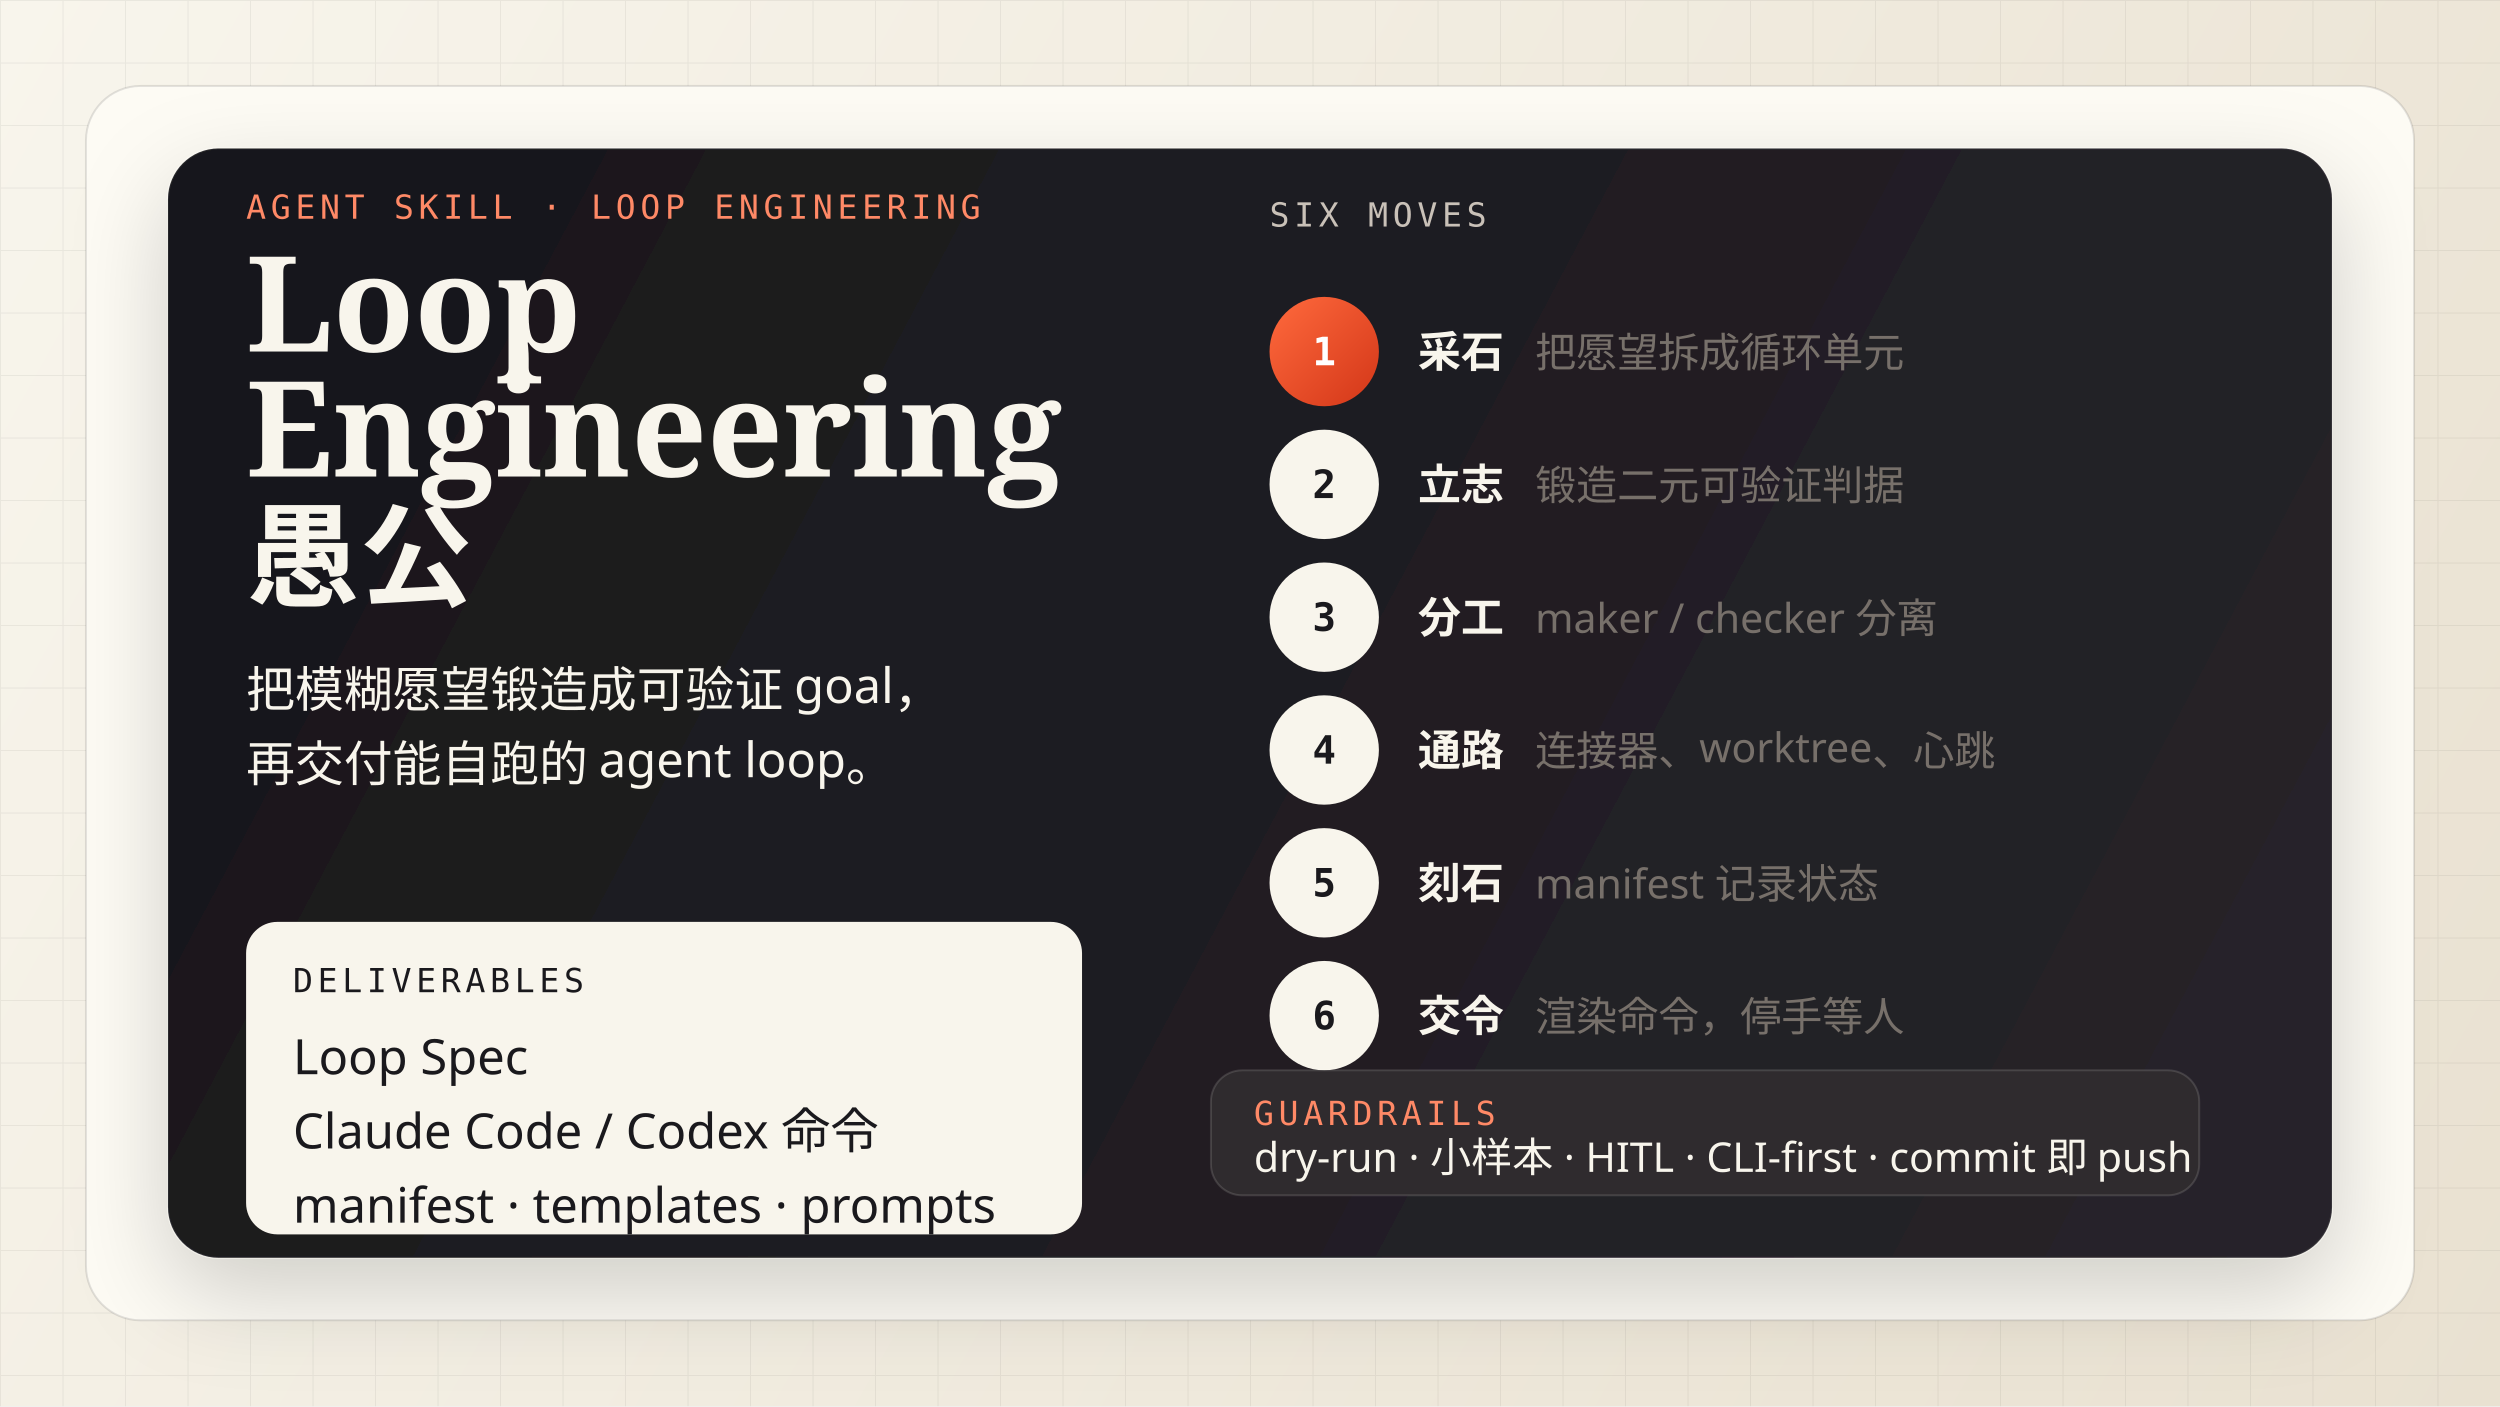
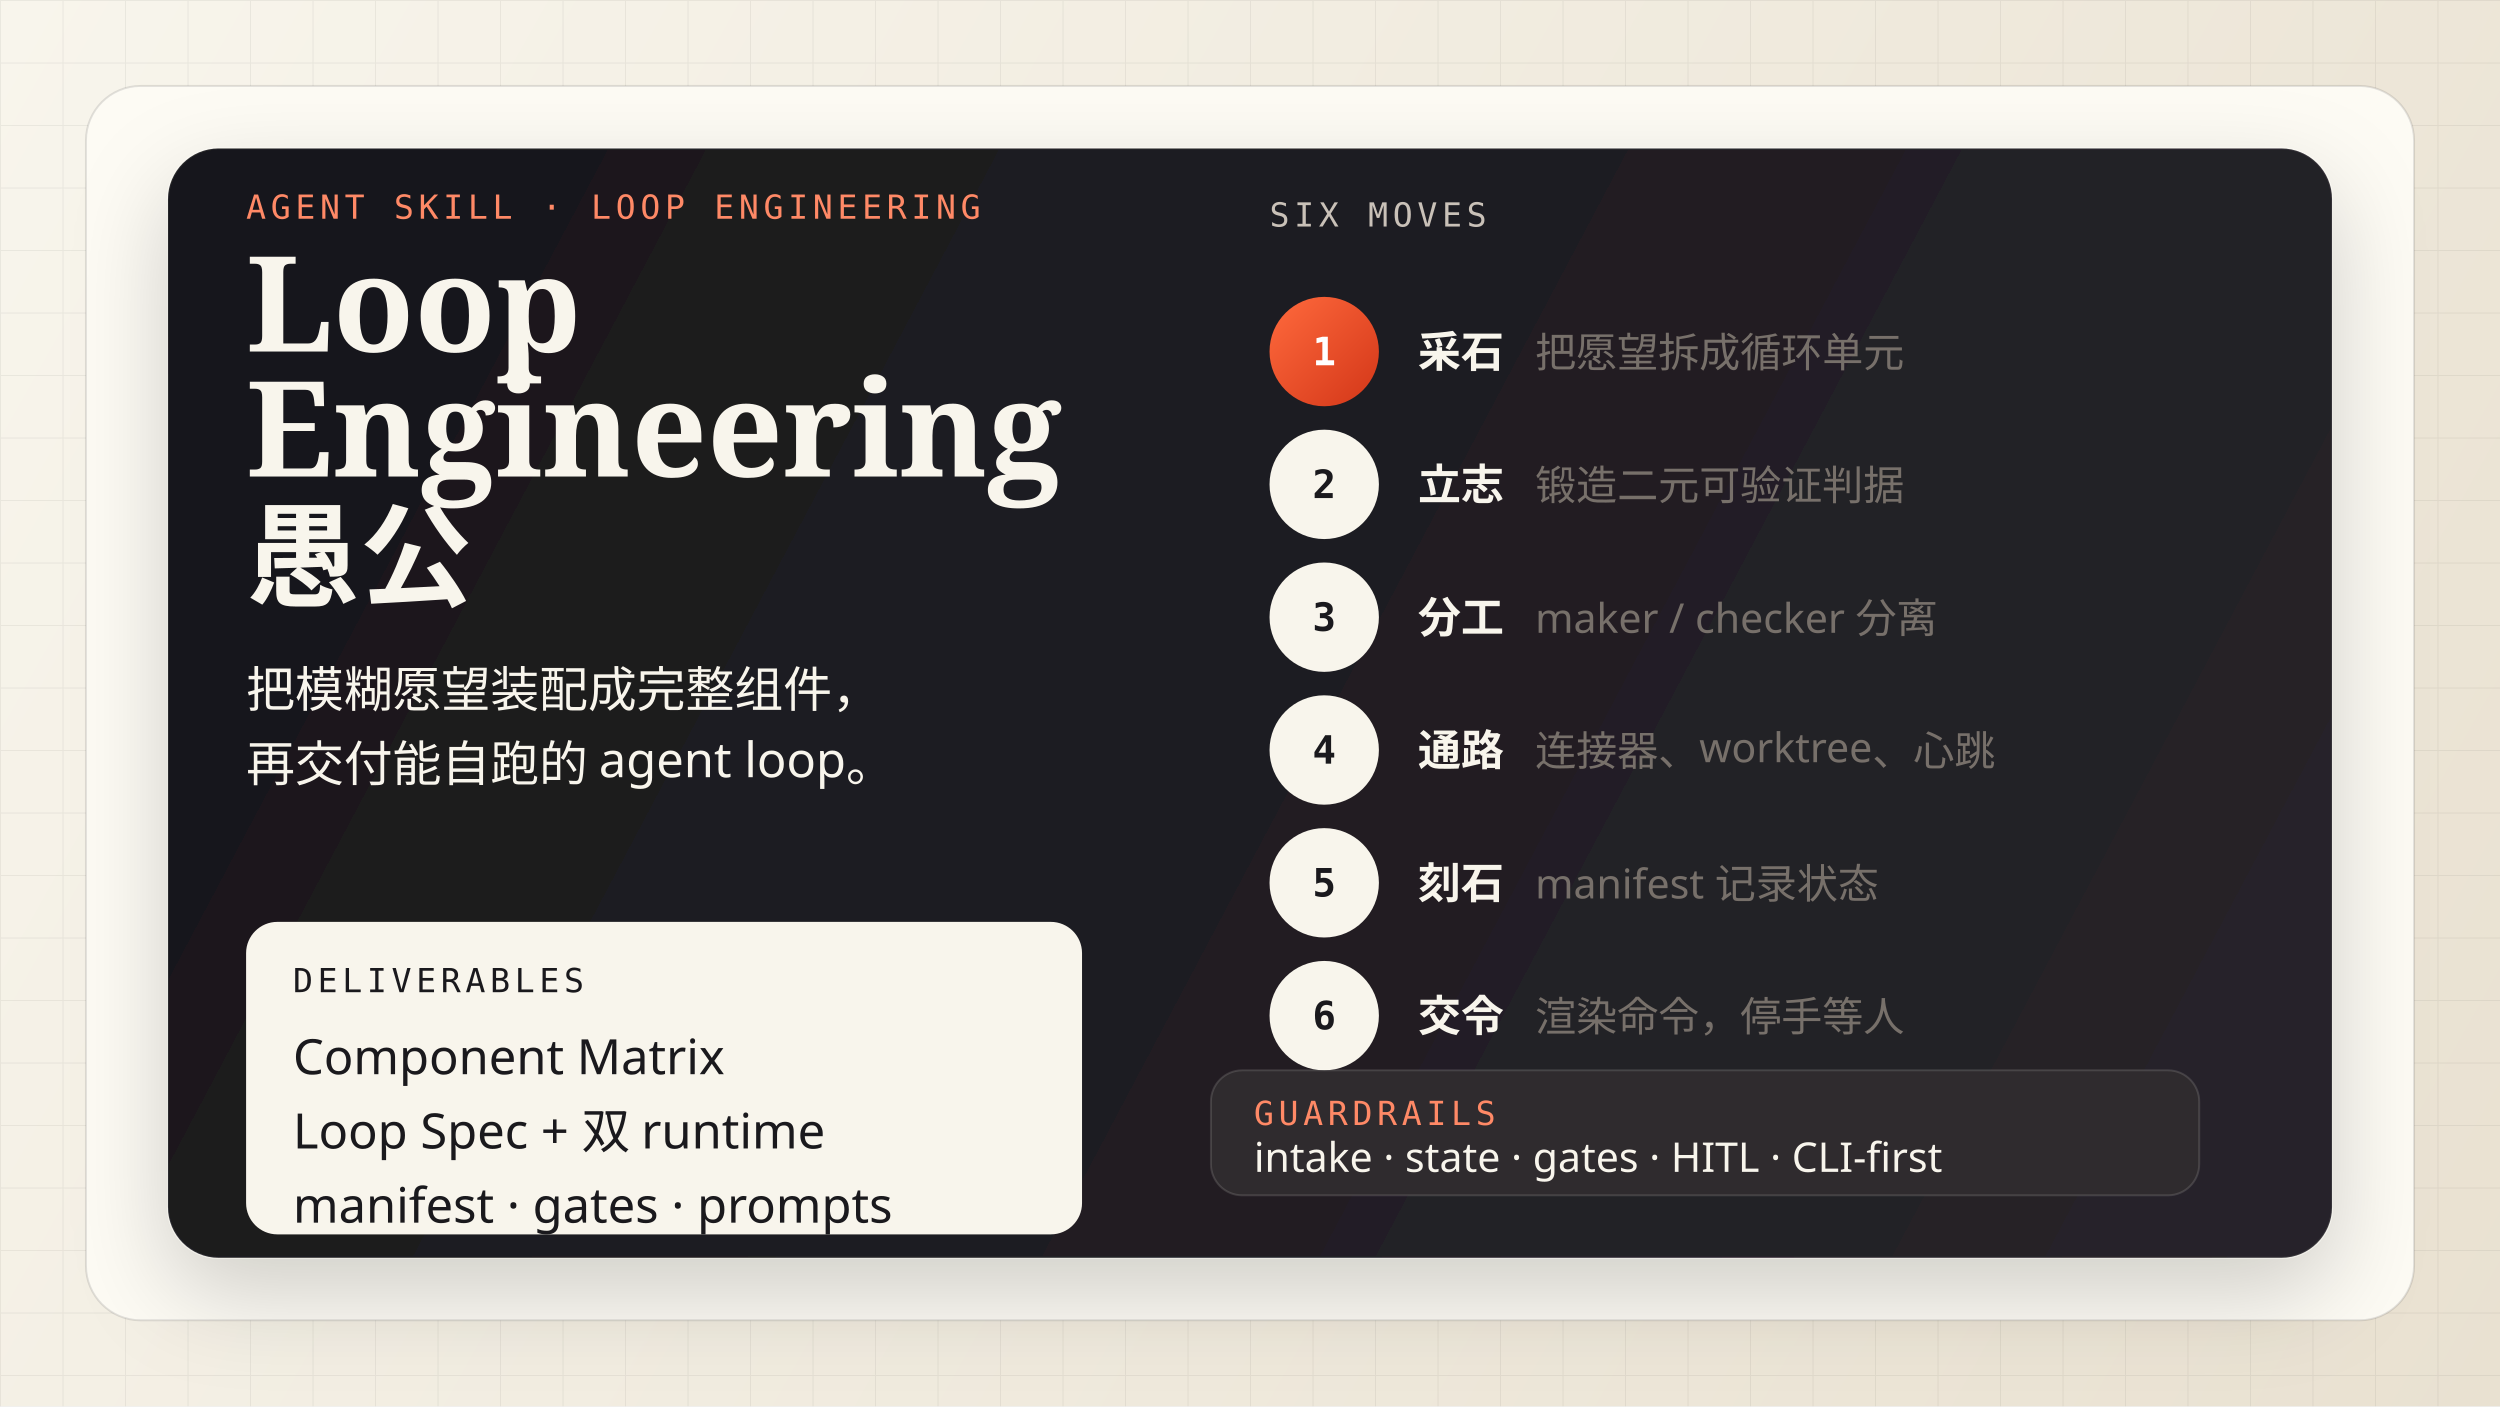
<svg xmlns="http://www.w3.org/2000/svg" width="1280" height="720" viewBox="0 0 1280 720" fill="none" role="img" aria-labelledby="title desc">
  <defs>
    <linearGradient id="paper" x1="0" y1="0" x2="1280" y2="720" gradientUnits="userSpaceOnUse">
      <stop stop-color="#F8F5EC" />
      <stop offset="1" stop-color="#E9E1D1" />
    </linearGradient>
    <linearGradient id="ink" x1="96" y1="72" x2="1184" y2="648" gradientUnits="userSpaceOnUse">
      <stop stop-color="#17171B" />
      <stop offset="1" stop-color="#27242A" />
    </linearGradient>
    <linearGradient id="accent" x1="0" y1="0" x2="1" y2="1">
      <stop stop-color="#FF6A3D" />
      <stop offset="1" stop-color="#D33618" />
    </linearGradient>
    <pattern id="grid" width="32" height="32" patternUnits="userSpaceOnUse">
      <path d="M32 0H0V32" stroke="#1B1A1D" stroke-opacity=".06" stroke-width="1" />
    </pattern>
    <filter id="shadow" x="-20%" y="-20%" width="140%" height="140%">
      <feDropShadow dx="0" dy="18" stdDeviation="24" flood-color="#0F0E10" flood-opacity=".18" />
    </filter>
    <style>
      .sans{font-family:sans-serif}
      .mono{font-family:monospace}
      .serif{font-family:serif}
      .small{font-size:18px;letter-spacing:.08em}
      .body{font-size:25px;line-height:1.45}
      .label{font-size:17px;letter-spacing:.14em;text-transform:uppercase}
      .step{font-size:22px;font-weight:700}
      .muted{fill:#77706A}
      .inkText{fill:#F8F5EC}
      .dark{fill:#1A191D}
    </style>
  </defs>
  <rect width="1280" height="720" fill="url(#paper)" />
  <rect width="1280" height="720" fill="url(#grid)" />
  <rect x="44" y="44" width="1192" height="632" rx="28" fill="#FDFBF4" stroke="#17171B" stroke-opacity=".12" />
  <g filter="url(#shadow)">
    <rect x="86" y="76" width="1108" height="568" rx="26" fill="url(#ink)" />
    <rect x="86" y="76" width="1108" height="568" rx="26" stroke="#FFFFFF" stroke-opacity=".08" />
  </g>
  <g transform="translate(126 112)">
    <text class="mono label" fill="#FF8966">AGENT SKILL · LOOP ENGINEERING</text>
    <text class="serif inkText" x="0" y="68" font-size="68" font-weight="800">Loop</text>
    <text class="serif inkText" x="0" y="132" font-size="68" font-weight="800">Engineering</text>
    <text class="serif inkText" x="0" y="194" font-size="58" font-weight="700">愚公</text>
-     <text class="sans inkText body" x="0" y="250">把模糊愿望锻造成可验证 goal，</text>
+     <text class="sans inkText body" x="0" y="250">把模糊愿望装配成完整组件，</text>
    <text class="sans inkText body" x="0" y="288">再交付能自跑的 agent loop。</text>
    <g transform="translate(0 360)">
      <rect width="428" height="160" rx="16" fill="#F8F5EC" />
      <text class="mono label dark" x="24" y="36">DELIVERABLES</text>
-       <text class="sans dark body" x="24" y="78">Loop Spec</text>
-       <text class="sans dark body" x="24" y="116">Claude Code / Codex 命令</text>
-       <text class="sans dark body" x="24" y="154">manifest · templates · prompts</text>
+       <text class="sans dark body" x="24" y="78">Component Matrix</text>
+       <text class="sans dark body" x="24" y="116">Loop Spec + 双 runtime</text>
+       <text class="sans dark body" x="24" y="154">manifest · gates · prompts</text>
    </g>
  </g>
  <g transform="translate(650 116)">
    <text class="mono label" fill="#C9C1B8">SIX MOVES</text>
    <g transform="translate(0 36)">
      <g>
        <circle cx="28" cy="28" r="28" fill="url(#accent)" />
        <text class="mono" x="28" y="35" text-anchor="middle" font-size="20" font-weight="800" fill="#fff">1</text>
        <text class="sans step inkText" x="76" y="36">采石</text>
        <text class="sans muted" x="136" y="36" font-size="21">把愿望拆成循环单元</text>
      </g>
      <g transform="translate(0 68)">
        <circle cx="28" cy="28" r="28" fill="#F8F5EC" />
        <text class="mono dark" x="28" y="35" text-anchor="middle" font-size="20" font-weight="800">2</text>
        <text class="sans step inkText" x="76" y="36">立志</text>
        <text class="sans muted" x="136" y="36" font-size="21">锻造二元可验证判据</text>
      </g>
      <g transform="translate(0 136)">
        <circle cx="28" cy="28" r="28" fill="#F8F5EC" />
        <text class="mono dark" x="28" y="35" text-anchor="middle" font-size="20" font-weight="800">3</text>
        <text class="sans step inkText" x="76" y="36">分工</text>
        <text class="sans muted" x="136" y="36" font-size="21">maker / checker 分离</text>
      </g>
      <g transform="translate(0 204)">
        <circle cx="28" cy="28" r="28" fill="#F8F5EC" />
        <text class="mono dark" x="28" y="35" text-anchor="middle" font-size="20" font-weight="800">4</text>
        <text class="sans step inkText" x="76" y="36">通路</text>
        <text class="sans muted" x="136" y="36" font-size="21">连接器、worktree、心跳</text>
      </g>
      <g transform="translate(0 272)">
        <circle cx="28" cy="28" r="28" fill="#F8F5EC" />
        <text class="mono dark" x="28" y="35" text-anchor="middle" font-size="20" font-weight="800">5</text>
        <text class="sans step inkText" x="76" y="36">刻石</text>
        <text class="sans muted" x="136" y="36" font-size="21">manifest 记录状态</text>
      </g>
      <g transform="translate(0 340)">
        <circle cx="28" cy="28" r="28" fill="#F8F5EC" />
        <text class="mono dark" x="28" y="35" text-anchor="middle" font-size="20" font-weight="800">6</text>
        <text class="sans step inkText" x="76" y="36">交令</text>
        <text class="sans muted" x="136" y="36" font-size="21">渲染命令，停手等人</text>
      </g>
    </g>
  </g>
  <g transform="translate(620 548)">
    <rect width="506" height="64" rx="16" fill="#2F2B2E" stroke="#F8F5EC" stroke-opacity=".14" />
    <text class="mono label" fill="#FF8966" x="22" y="28">GUARDRAILS</text>
-     <text class="sans inkText" x="22" y="52" font-size="21">dry-run · 小样本 · HITL · CLI-first · commit 即 push</text>
+     <text class="sans inkText" x="22" y="52" font-size="21">intake · state · gates · HITL · CLI-first</text>
  </g>
</svg>
